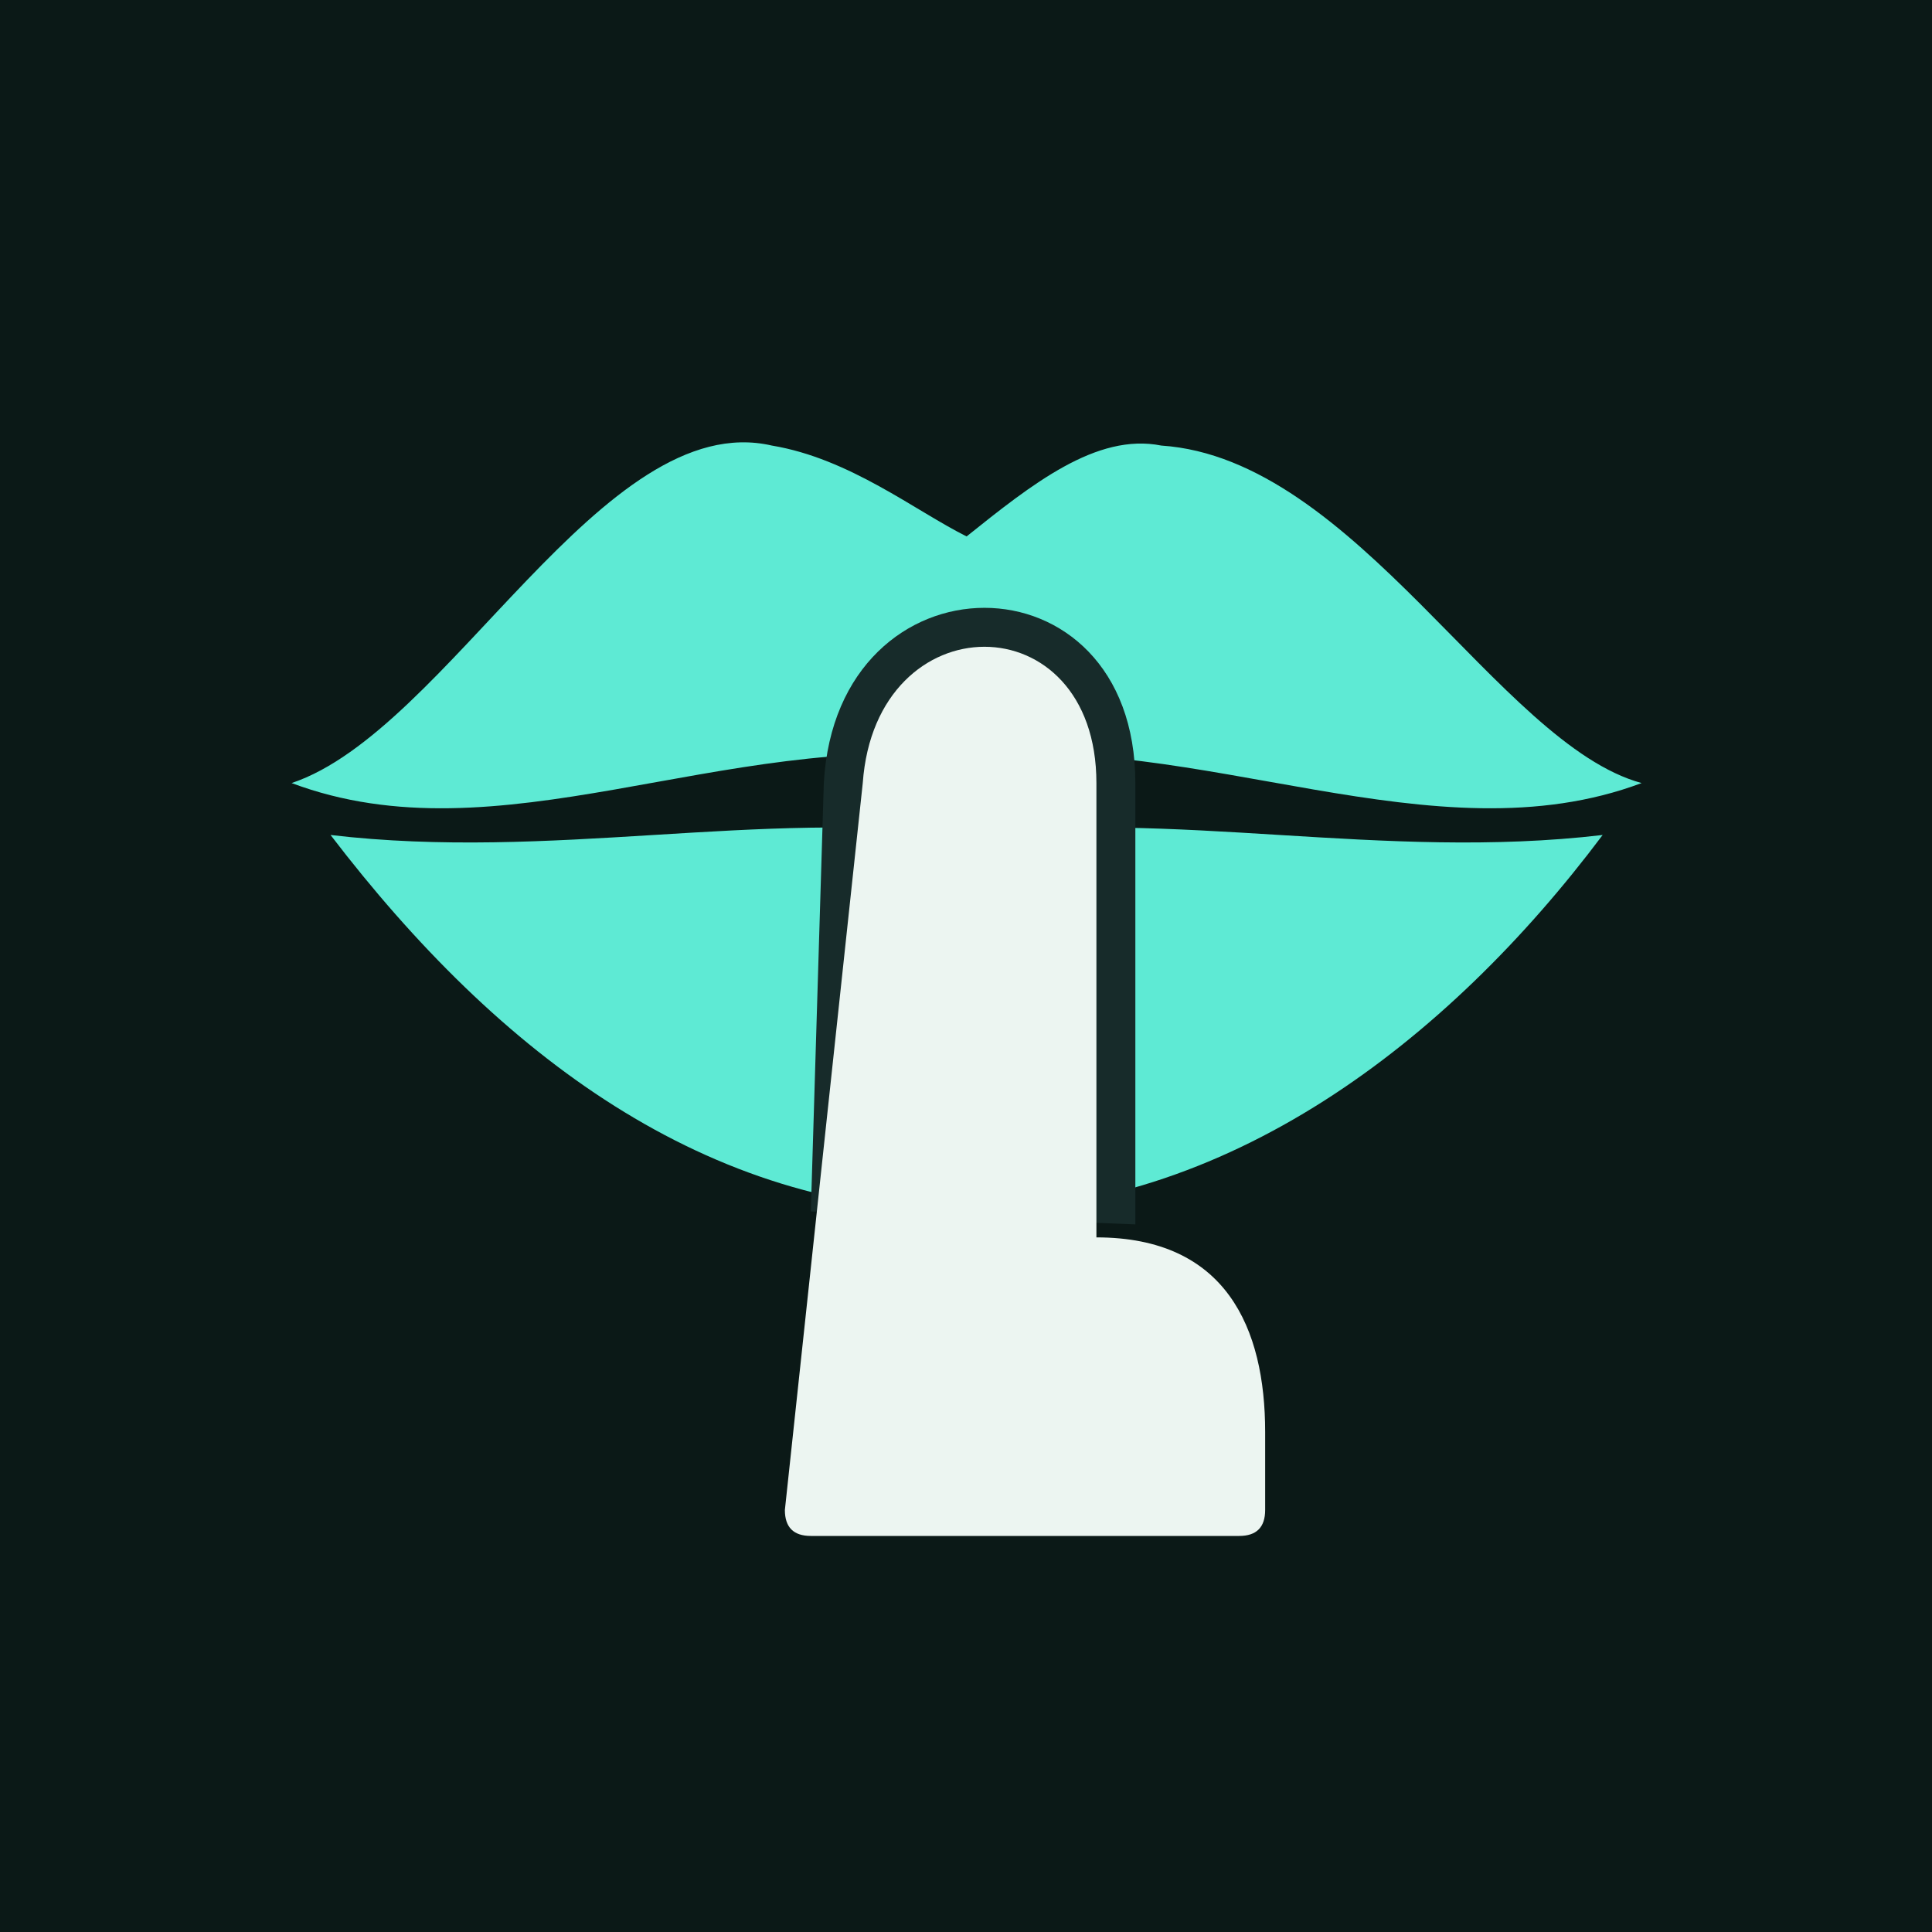
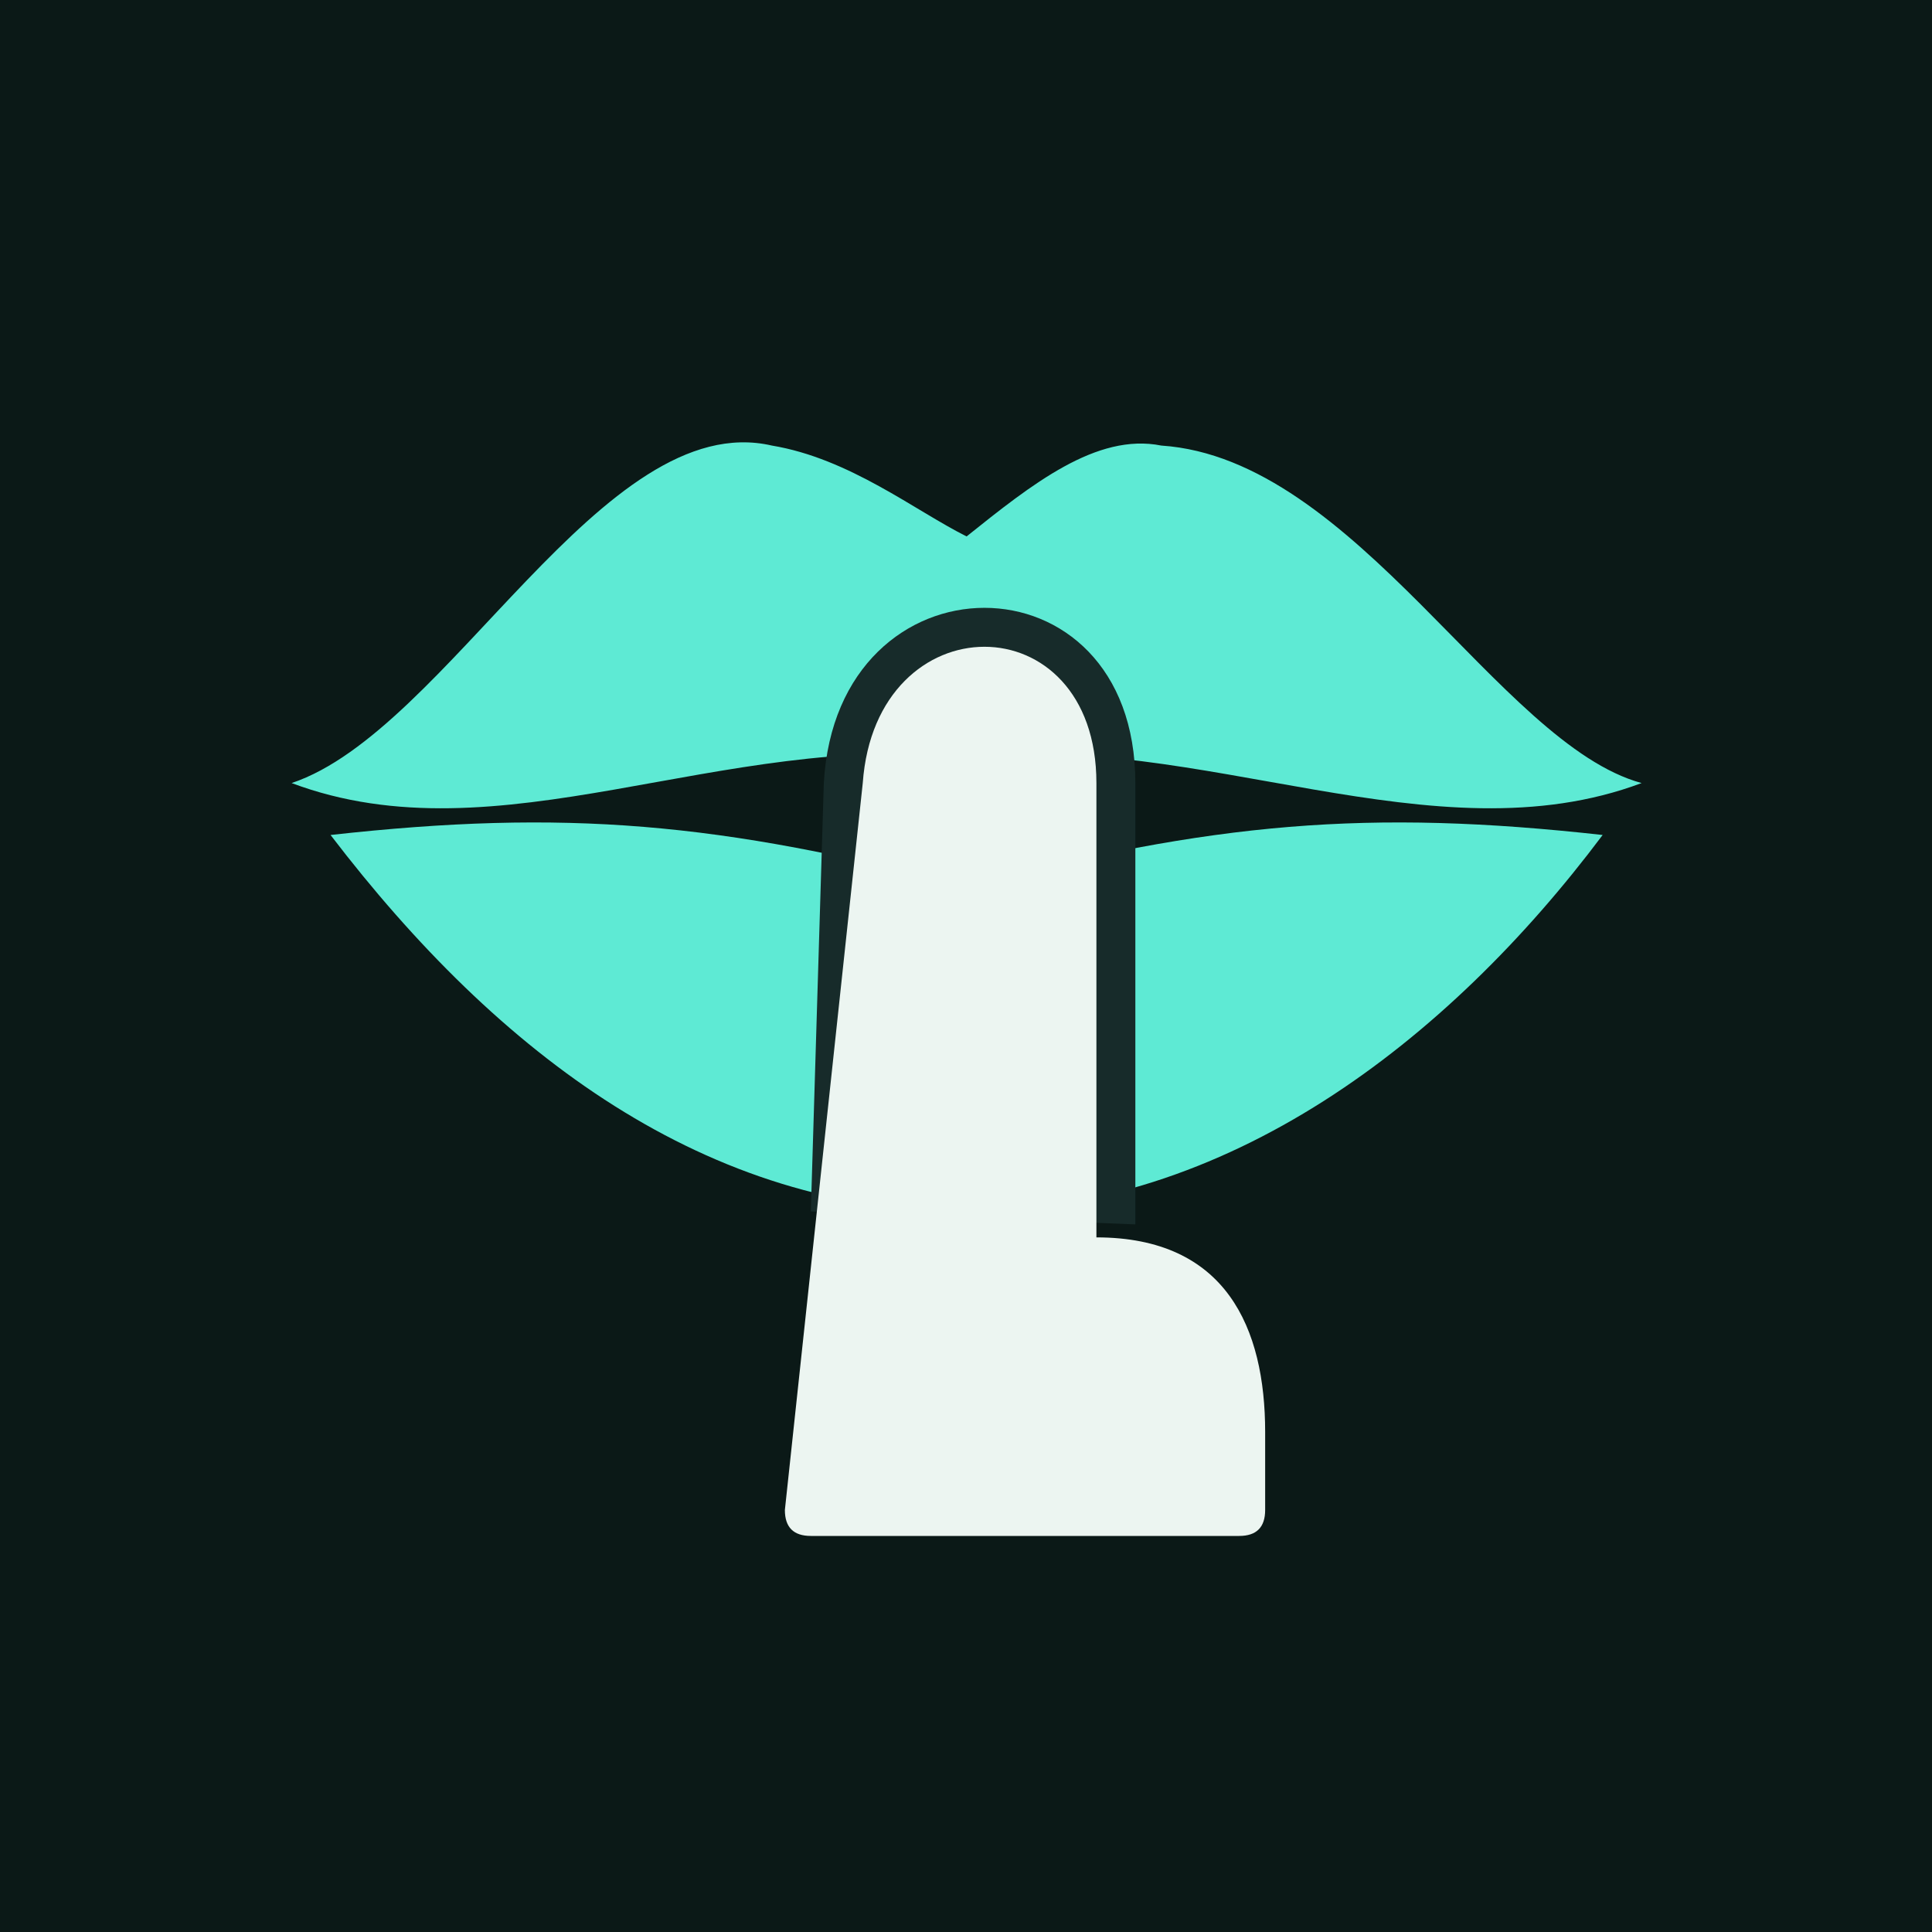
<svg xmlns="http://www.w3.org/2000/svg" viewBox="0 0 128 128" fill="none">
  <path fill="#0b1917" d="M0 0H128V128H0Z" />
  <g transform="translate(9 2) scale(.86)">
    <path fill="#5eead4" d="M12 58C24 54 36 29 49 32C55 33 60 37 64 39C69 35 74 31 79 32C94 33 105 55 116 58C100 64 82 54 64 56C45 54 28 64 12 58Z" />
-     <path fill="#5eead4" d="M15 62C32 64 48 60 64 62C80 60 96 64 113 62C101 78 84 91 64 91C44 91 28 79 15 62Z" />
+     <path fill="#5eead4" d="M15 62C33 60 45 61 64 66C83 61 95 60 113 62C101 78 84 91 64 91C44 91 28 79 15 62Z" />
    <path fill="#172b2a" d="M52 91L53 58C54 40 77 40 77 58V92Z" />
    <path fill="#ecf5f1" d="M50 114L56 58C57 44 74 44 74 58V93C84 93 87 100 87 108V114Q87 116 85 116H52Q50 116 50 114Z" />
  </g>
</svg>
